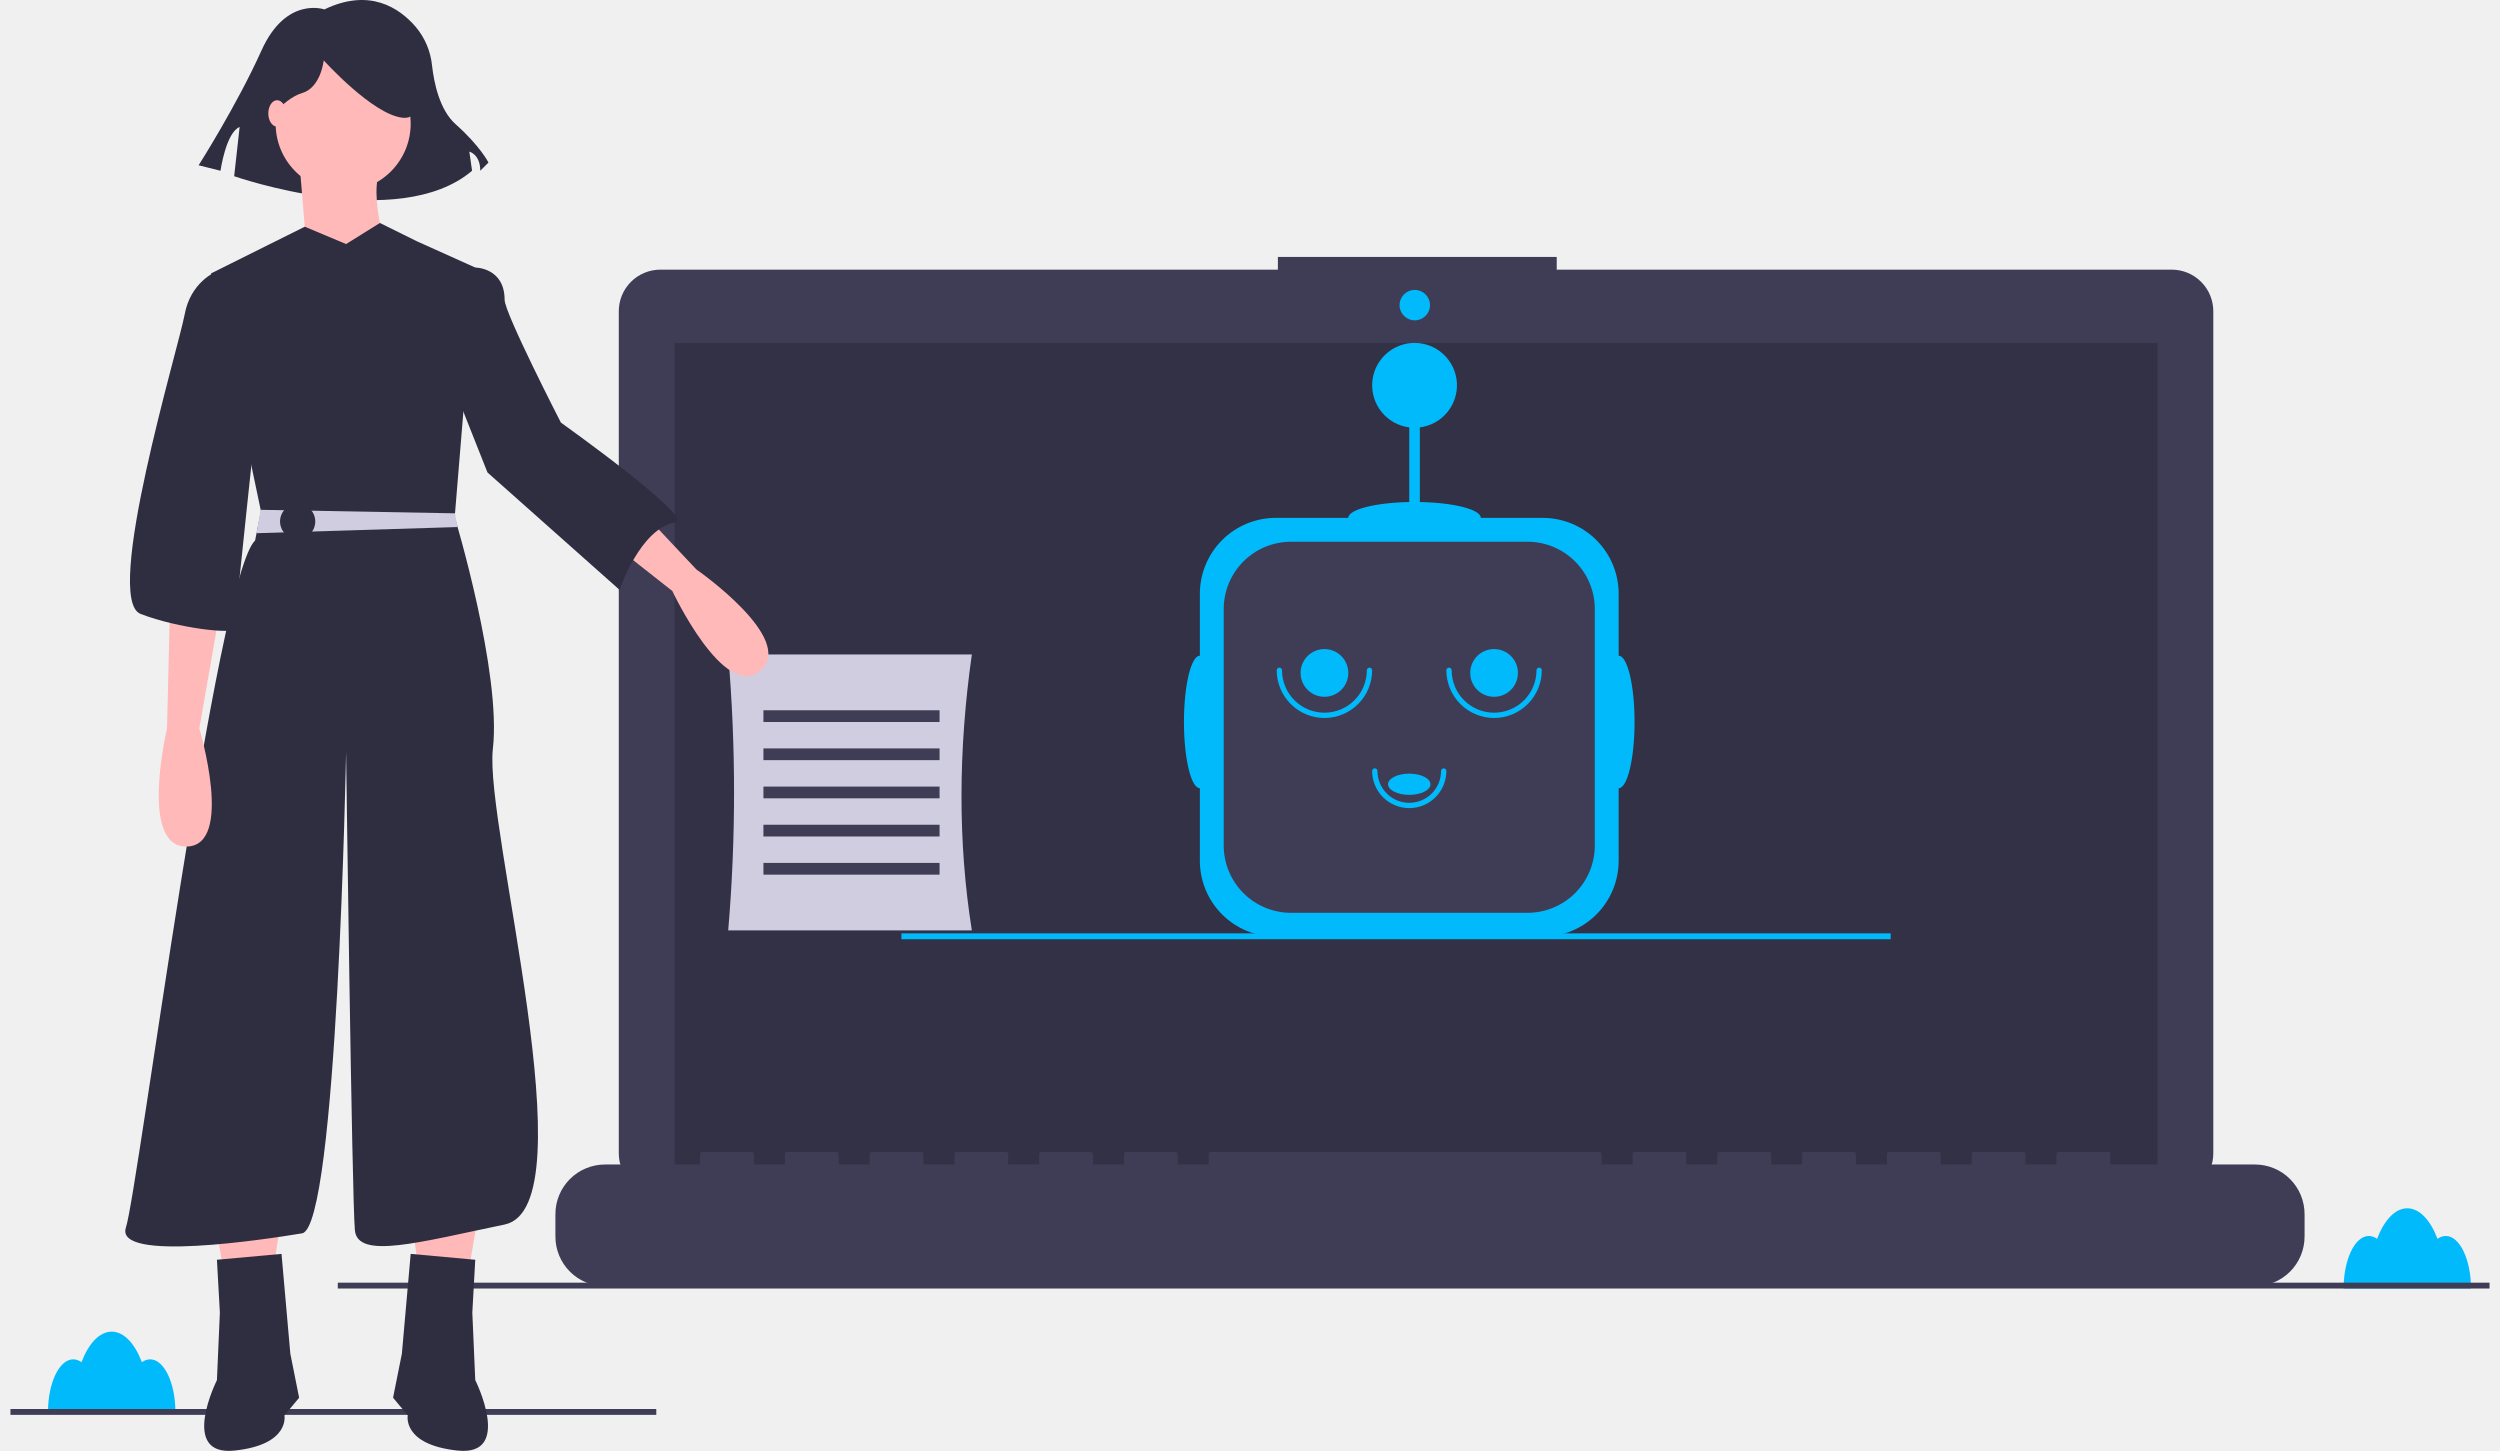
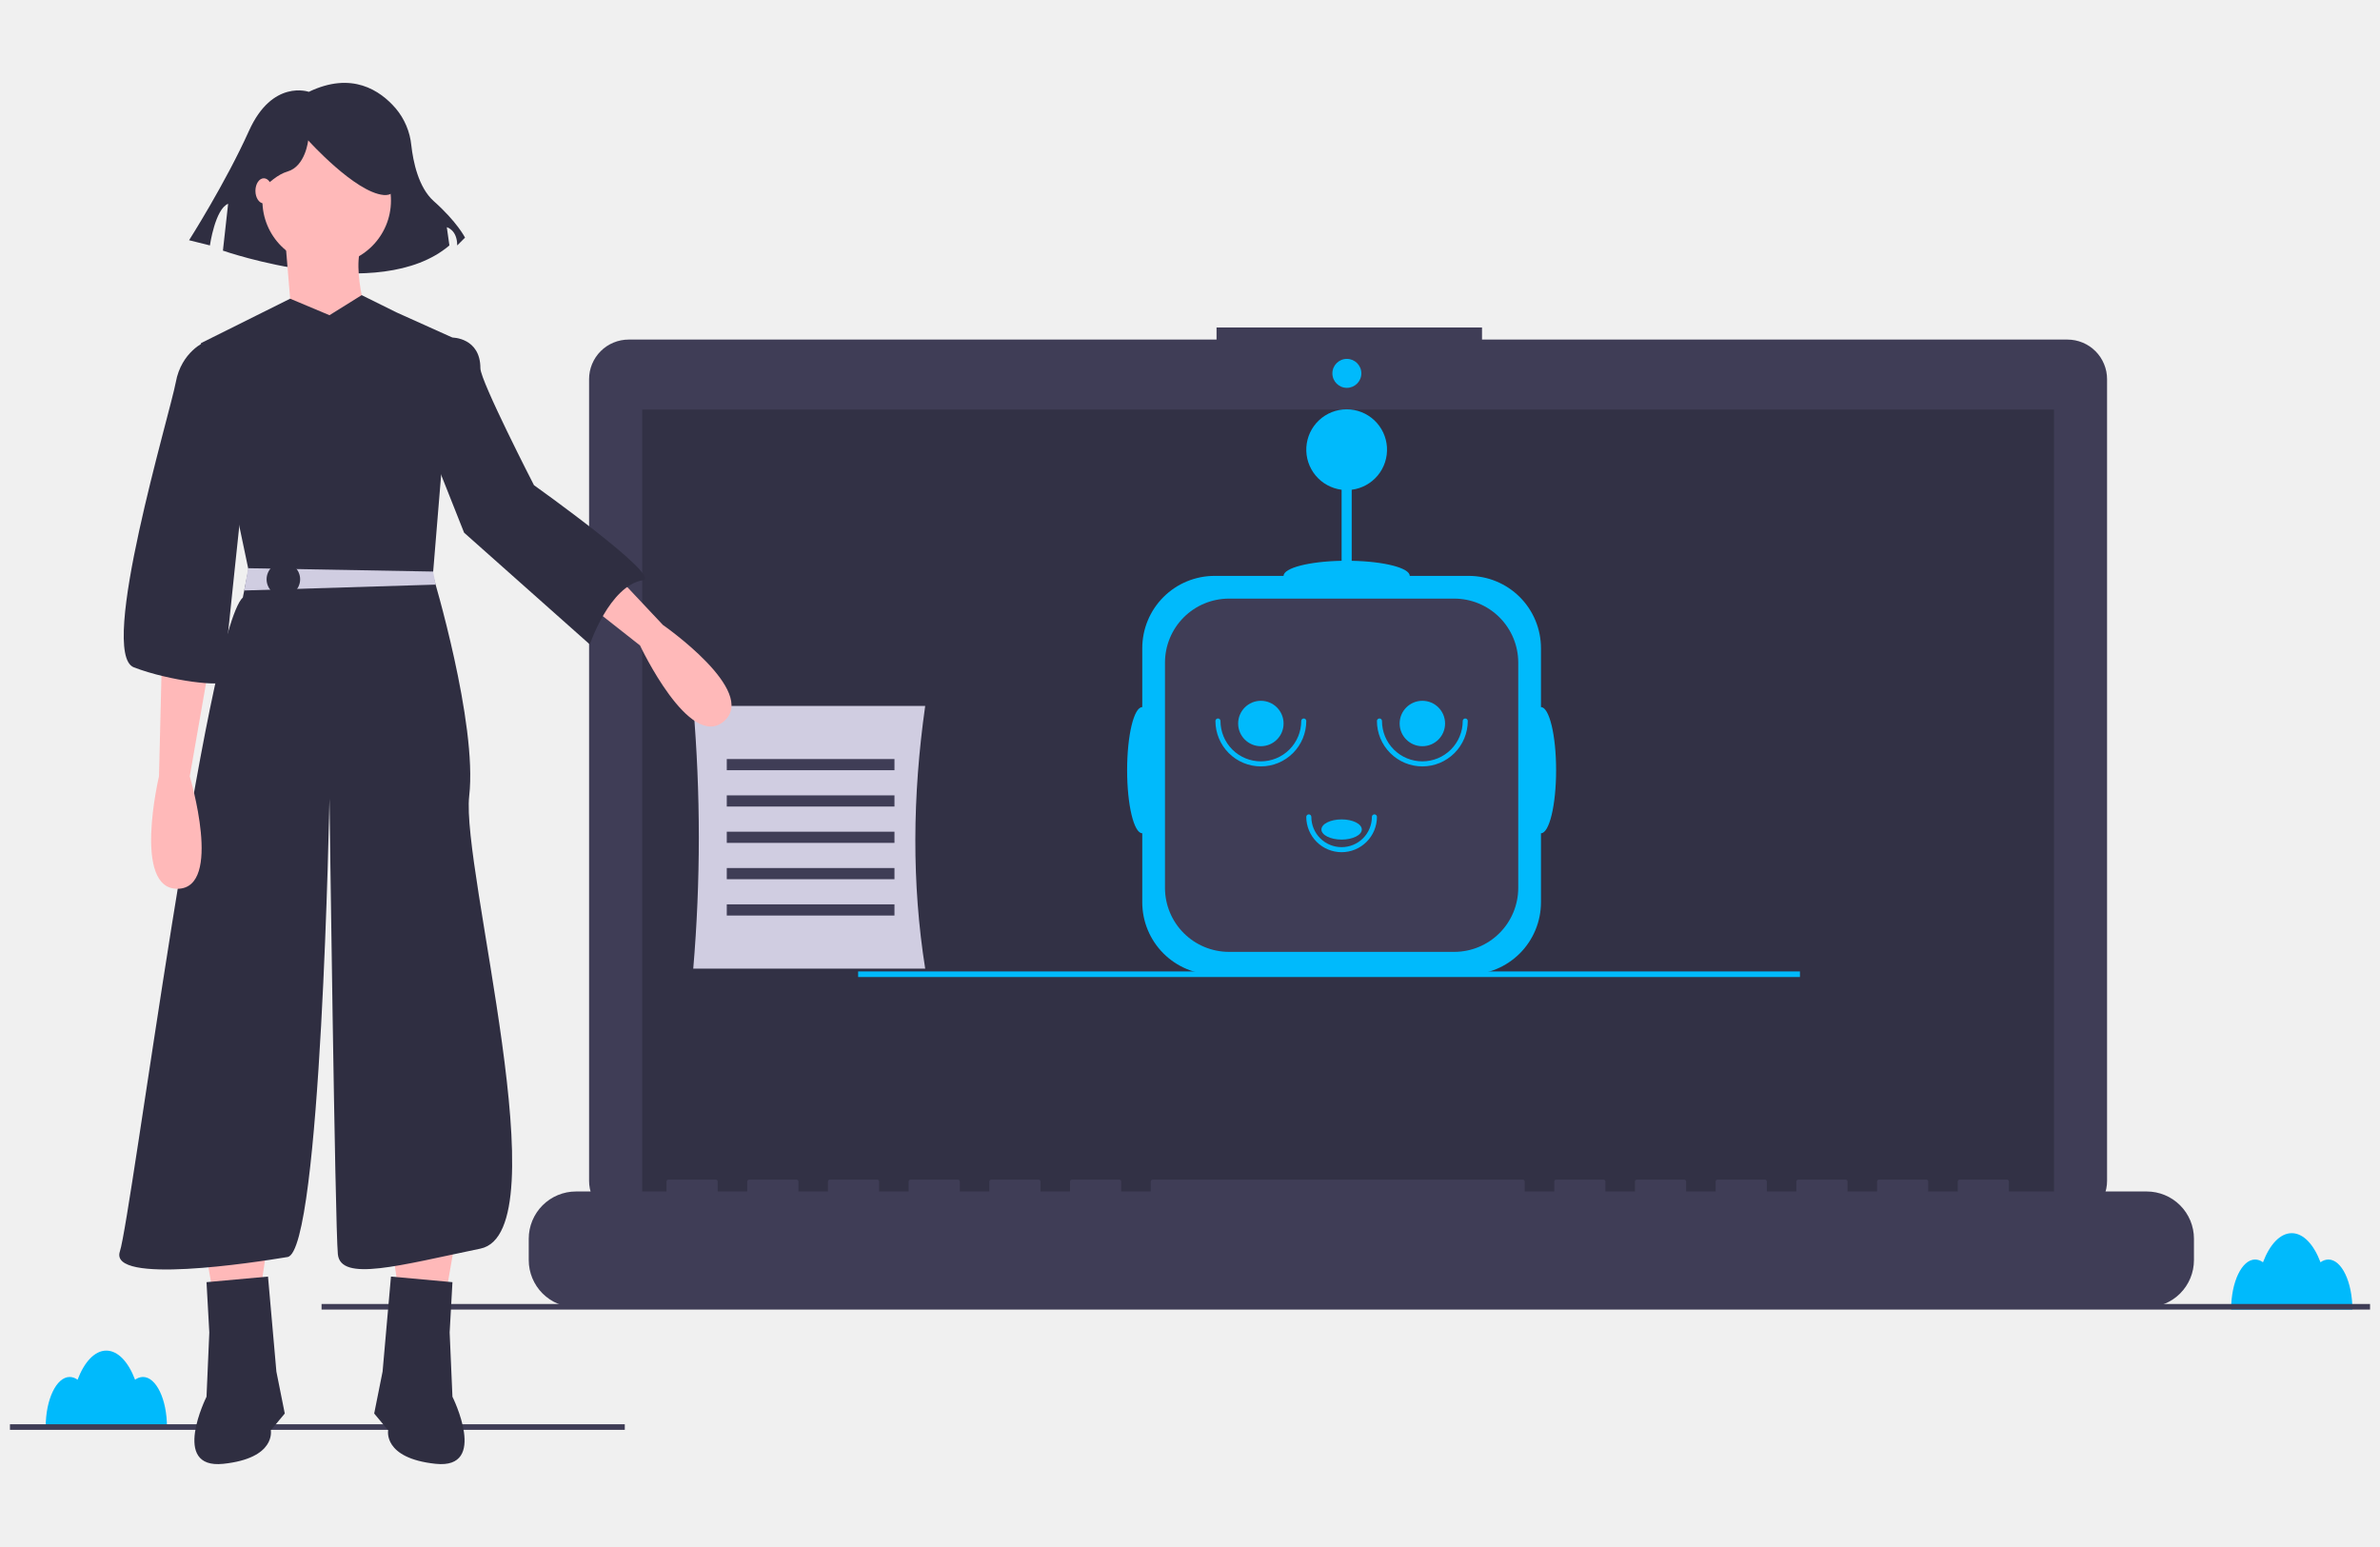
- <svg xmlns="http://www.w3.org/2000/svg" width="224" height="130" viewBox="0 0 224 130" fill="none">
+ <svg xmlns="http://www.w3.org/2000/svg" width="200" height="130" viewBox="0 0 224 130" fill="none">
  <g clip-path="url(#clip0_13_944)">
    <path d="M13.455 121.797C13.187 121.802 12.927 121.894 12.714 122.057C12.083 120.389 11.105 119.316 10.007 119.316C8.909 119.316 7.932 120.389 7.3 122.057C7.088 121.894 6.828 121.802 6.56 121.797C5.312 121.797 4.301 123.907 4.301 126.509H15.714C15.714 123.907 14.702 121.797 13.455 121.797Z" fill="#00BAFC" />
    <path d="M58.803 126.246H0.937V126.772H58.803V126.246Z" fill="#3F3D56" />
    <path d="M219.142 110.743C218.874 110.748 218.614 110.84 218.401 111.003C217.77 109.335 216.792 108.263 215.694 108.263C214.596 108.263 213.619 109.335 212.987 111.003C212.775 110.84 212.515 110.748 212.247 110.743C210.999 110.743 209.988 112.853 209.988 115.455H221.401C221.401 112.853 220.389 110.743 219.142 110.743Z" fill="#00BAFC" />
    <path d="M194.585 24.16H139.483V23.024H114.498V24.16H59.17C58.68 24.16 58.196 24.256 57.743 24.444C57.291 24.631 56.88 24.905 56.534 25.252C56.188 25.598 55.914 26.009 55.726 26.461C55.539 26.913 55.443 27.398 55.443 27.887V103.338C55.443 104.326 55.835 105.274 56.534 105.973C57.233 106.672 58.181 107.065 59.17 107.065H194.585C195.573 107.065 196.521 106.672 197.22 105.973C197.919 105.274 198.312 104.326 198.312 103.338V27.887C198.312 27.398 198.216 26.913 198.028 26.461C197.841 26.009 197.567 25.598 197.22 25.252C196.874 24.905 196.463 24.631 196.011 24.444C195.559 24.256 195.074 24.16 194.585 24.16Z" fill="#3F3D56" />
    <path opacity="0.2" d="M193.314 30.746H60.441V105.703H193.314V30.746Z" fill="black" />
    <path d="M126.764 28.703C127.516 28.703 128.127 28.093 128.127 27.34C128.127 26.587 127.516 25.977 126.764 25.977C126.011 25.977 125.401 26.587 125.401 27.34C125.401 28.093 126.011 28.703 126.764 28.703Z" fill="#00BAFC" />
    <path d="M223.063 114.929H30.265V115.455H223.063V114.929Z" fill="#3F3D56" />
    <path d="M145.032 58.751V53.206C145.032 52.312 144.856 51.427 144.514 50.602C144.172 49.776 143.671 49.026 143.039 48.394C142.407 47.762 141.657 47.261 140.831 46.919C140.006 46.577 139.121 46.401 138.227 46.401H132.682C132.682 45.653 130.276 45.039 127.219 44.981V38.294C128.178 38.173 129.055 37.691 129.672 36.946C130.288 36.202 130.597 35.25 130.537 34.285C130.476 33.321 130.05 32.415 129.346 31.754C128.641 31.092 127.711 30.724 126.744 30.724C125.778 30.724 124.847 31.092 124.143 31.754C123.438 32.415 123.012 33.321 122.952 34.285C122.891 35.25 123.201 36.202 123.817 36.946C124.433 37.691 125.31 38.173 126.269 38.294V44.981C123.213 45.039 120.807 45.653 120.807 46.401H114.311C113.418 46.401 112.533 46.577 111.707 46.919C110.882 47.261 110.132 47.762 109.5 48.394C108.868 49.026 108.367 49.776 108.025 50.602C107.683 51.427 107.507 52.312 107.507 53.206V58.751C106.72 58.751 106.082 61.409 106.082 64.689C106.082 67.968 106.72 70.626 107.507 70.626V77.122C107.507 78.015 107.683 78.9 108.025 79.725C108.367 80.551 108.868 81.301 109.5 81.933C110.132 82.565 110.882 83.066 111.707 83.408C112.533 83.75 113.418 83.926 114.311 83.926H138.227C139.121 83.926 140.006 83.75 140.831 83.408C141.657 83.066 142.407 82.565 143.039 81.933C143.671 81.301 144.172 80.551 144.514 79.725C144.856 78.9 145.032 78.015 145.032 77.122V70.626C145.819 70.626 146.457 67.968 146.457 64.689C146.457 61.409 145.819 58.751 145.032 58.751Z" fill="#00BAFC" />
    <path d="M115.674 48.539H136.865C138.464 48.539 139.998 49.174 141.128 50.305C142.259 51.435 142.894 52.969 142.894 54.568V75.759C142.894 77.358 142.259 78.892 141.128 80.022C139.998 81.153 138.464 81.788 136.865 81.788H115.674C114.075 81.788 112.541 81.153 111.41 80.022C110.28 78.892 109.645 77.358 109.645 75.759V54.568C109.645 52.969 110.28 51.435 111.41 50.305C112.541 49.174 114.075 48.539 115.674 48.539Z" fill="#3F3D56" />
    <path d="M118.669 64.332C117.536 64.331 116.449 63.88 115.648 63.079C114.847 62.277 114.396 61.191 114.394 60.057C114.394 59.994 114.42 59.934 114.464 59.889C114.509 59.845 114.569 59.82 114.632 59.82C114.695 59.82 114.755 59.845 114.8 59.889C114.844 59.934 114.869 59.994 114.869 60.057C114.869 61.065 115.27 62.032 115.982 62.744C116.695 63.457 117.662 63.857 118.669 63.857C119.677 63.857 120.644 63.457 121.356 62.744C122.069 62.032 122.469 61.065 122.469 60.057C122.469 59.994 122.494 59.934 122.539 59.889C122.583 59.845 122.644 59.82 122.707 59.82C122.77 59.82 122.83 59.845 122.875 59.889C122.919 59.934 122.944 59.994 122.944 60.057C122.943 61.191 122.492 62.277 121.691 63.079C120.889 63.88 119.803 64.331 118.669 64.332Z" fill="#00BAFC" />
    <path d="M126.269 72.407C125.388 72.406 124.543 72.056 123.919 71.432C123.296 70.809 122.945 69.964 122.944 69.082C122.944 69.019 122.969 68.959 123.014 68.914C123.058 68.87 123.119 68.845 123.182 68.845C123.245 68.845 123.305 68.87 123.35 68.914C123.394 68.959 123.419 69.019 123.419 69.082C123.419 69.838 123.72 70.563 124.254 71.097C124.789 71.632 125.513 71.932 126.269 71.932C127.025 71.932 127.75 71.632 128.285 71.097C128.819 70.563 129.119 69.838 129.119 69.082C129.119 69.019 129.144 68.959 129.189 68.914C129.233 68.87 129.294 68.845 129.357 68.845C129.42 68.845 129.48 68.87 129.525 68.914C129.569 68.959 129.594 69.019 129.594 69.082C129.593 69.964 129.243 70.809 128.619 71.432C127.996 72.056 127.151 72.406 126.269 72.407Z" fill="#00BAFC" />
    <path d="M133.869 64.332C132.736 64.331 131.649 63.88 130.848 63.079C130.046 62.277 129.596 61.191 129.594 60.057C129.594 59.994 129.619 59.934 129.664 59.889C129.708 59.845 129.769 59.82 129.832 59.82C129.895 59.82 129.955 59.845 130 59.889C130.044 59.934 130.069 59.994 130.069 60.057C130.069 61.065 130.47 62.032 131.182 62.744C131.895 63.457 132.861 63.857 133.869 63.857C134.877 63.857 135.844 63.457 136.556 62.744C137.269 62.032 137.669 61.065 137.669 60.057C137.669 59.994 137.694 59.934 137.739 59.889C137.783 59.845 137.844 59.82 137.907 59.82C137.97 59.82 138.03 59.845 138.075 59.889C138.119 59.934 138.144 59.994 138.144 60.057C138.143 61.191 137.692 62.277 136.891 63.079C136.089 63.88 135.003 64.331 133.869 64.332Z" fill="#00BAFC" />
    <path d="M118.669 62.432C119.85 62.432 120.807 61.475 120.807 60.295C120.807 59.114 119.85 58.157 118.669 58.157C117.489 58.157 116.532 59.114 116.532 60.295C116.532 61.475 117.489 62.432 118.669 62.432Z" fill="#00BAFC" />
    <path d="M133.869 62.432C135.05 62.432 136.007 61.475 136.007 60.295C136.007 59.114 135.05 58.157 133.869 58.157C132.689 58.157 131.732 59.114 131.732 60.295C131.732 61.475 132.689 62.432 133.869 62.432Z" fill="#00BAFC" />
    <path d="M126.269 71.22C127.319 71.22 128.169 70.794 128.169 70.27C128.169 69.745 127.319 69.32 126.269 69.32C125.22 69.32 124.369 69.745 124.369 70.27C124.369 70.794 125.22 71.22 126.269 71.22Z" fill="#00BAFC" />
    <path d="M202.043 104.339H189.075V103.405C189.075 103.381 189.07 103.357 189.061 103.334C189.052 103.312 189.038 103.291 189.021 103.274C189.004 103.257 188.983 103.243 188.961 103.234C188.938 103.225 188.914 103.22 188.89 103.22H184.444C184.419 103.22 184.395 103.225 184.373 103.234C184.35 103.243 184.33 103.257 184.313 103.274C184.296 103.291 184.282 103.312 184.273 103.334C184.263 103.357 184.259 103.381 184.259 103.405V104.339H181.48V103.405C181.48 103.381 181.475 103.357 181.466 103.334C181.456 103.312 181.443 103.291 181.425 103.274C181.408 103.257 181.388 103.243 181.365 103.234C181.343 103.225 181.319 103.22 181.294 103.22H176.848C176.824 103.22 176.8 103.225 176.778 103.234C176.755 103.243 176.735 103.257 176.717 103.274C176.7 103.291 176.687 103.312 176.677 103.334C176.668 103.357 176.663 103.381 176.663 103.405V104.339H173.884V103.405C173.884 103.381 173.88 103.357 173.87 103.334C173.861 103.312 173.847 103.291 173.83 103.274C173.813 103.257 173.792 103.243 173.77 103.234C173.747 103.225 173.723 103.22 173.699 103.22H169.253C169.229 103.22 169.205 103.225 169.182 103.234C169.16 103.243 169.139 103.257 169.122 103.274C169.105 103.291 169.091 103.312 169.082 103.334C169.073 103.357 169.068 103.381 169.068 103.405V104.339H166.289V103.405C166.289 103.381 166.284 103.357 166.275 103.334C166.266 103.312 166.252 103.291 166.235 103.274C166.217 103.257 166.197 103.243 166.175 103.234C166.152 103.225 166.128 103.22 166.104 103.22H161.658C161.633 103.22 161.609 103.225 161.587 103.234C161.564 103.243 161.544 103.257 161.527 103.274C161.509 103.291 161.496 103.312 161.486 103.334C161.477 103.357 161.472 103.381 161.472 103.405V104.339H158.693V103.405C158.693 103.381 158.689 103.357 158.679 103.334C158.67 103.312 158.656 103.291 158.639 103.274C158.622 103.257 158.602 103.243 158.579 103.234C158.557 103.225 158.533 103.22 158.508 103.22H154.062C154.038 103.22 154.014 103.225 153.991 103.234C153.969 103.243 153.948 103.257 153.931 103.274C153.914 103.291 153.9 103.312 153.891 103.334C153.882 103.357 153.877 103.381 153.877 103.405V104.339H151.098V103.405C151.098 103.381 151.093 103.357 151.084 103.334C151.075 103.312 151.061 103.291 151.044 103.274C151.027 103.257 151.006 103.243 150.984 103.234C150.961 103.225 150.937 103.22 150.913 103.22H146.467C146.442 103.22 146.418 103.225 146.396 103.234C146.373 103.243 146.353 103.257 146.336 103.274C146.319 103.291 146.305 103.312 146.296 103.334C146.286 103.357 146.281 103.381 146.281 103.405V104.339H143.503V103.405C143.503 103.381 143.498 103.357 143.489 103.334C143.479 103.312 143.466 103.291 143.448 103.274C143.431 103.257 143.411 103.243 143.388 103.234C143.366 103.225 143.342 103.22 143.317 103.22H108.49C108.465 103.22 108.441 103.225 108.419 103.234C108.396 103.243 108.376 103.257 108.359 103.274C108.341 103.291 108.328 103.312 108.318 103.334C108.309 103.357 108.304 103.381 108.304 103.405V104.339H105.526V103.405C105.526 103.381 105.521 103.357 105.512 103.334C105.502 103.312 105.489 103.291 105.471 103.274C105.454 103.257 105.434 103.243 105.411 103.234C105.389 103.225 105.365 103.22 105.34 103.22H100.894C100.87 103.22 100.846 103.225 100.823 103.234C100.801 103.243 100.78 103.257 100.763 103.274C100.746 103.291 100.732 103.312 100.723 103.334C100.714 103.357 100.709 103.381 100.709 103.405V104.339H97.93V103.405C97.93 103.381 97.925 103.357 97.916 103.334C97.907 103.312 97.893 103.291 97.876 103.274C97.859 103.257 97.838 103.243 97.816 103.234C97.793 103.225 97.769 103.22 97.745 103.22H93.299C93.275 103.22 93.25 103.225 93.228 103.234C93.206 103.243 93.185 103.257 93.168 103.274C93.151 103.291 93.137 103.312 93.128 103.334C93.118 103.357 93.114 103.381 93.114 103.405V104.339H90.335V103.405C90.335 103.381 90.33 103.357 90.321 103.334C90.311 103.312 90.298 103.291 90.281 103.274C90.263 103.257 90.243 103.243 90.22 103.234C90.198 103.225 90.174 103.22 90.15 103.22H85.703C85.679 103.22 85.655 103.225 85.632 103.234C85.61 103.243 85.59 103.257 85.572 103.274C85.555 103.291 85.542 103.312 85.532 103.334C85.523 103.357 85.518 103.381 85.518 103.405V104.339H82.739V103.405C82.739 103.381 82.734 103.357 82.725 103.334C82.716 103.312 82.702 103.291 82.685 103.274C82.668 103.257 82.647 103.243 82.625 103.234C82.603 103.225 82.578 103.22 82.554 103.22H78.108C78.084 103.22 78.06 103.225 78.037 103.234C78.015 103.243 77.994 103.257 77.977 103.274C77.96 103.291 77.946 103.312 77.937 103.334C77.927 103.357 77.923 103.381 77.923 103.405V104.339H75.144V103.405C75.144 103.381 75.139 103.357 75.13 103.334C75.121 103.312 75.107 103.291 75.09 103.274C75.073 103.257 75.052 103.243 75.03 103.234C75.007 103.225 74.983 103.22 74.959 103.22H70.513C70.488 103.22 70.464 103.225 70.442 103.234C70.419 103.243 70.399 103.257 70.382 103.274C70.364 103.291 70.351 103.312 70.341 103.334C70.332 103.357 70.327 103.381 70.327 103.405V104.339H67.549V103.405C67.549 103.381 67.544 103.357 67.534 103.334C67.525 103.312 67.511 103.291 67.494 103.274C67.477 103.257 67.457 103.243 67.434 103.234C67.412 103.225 67.388 103.22 67.363 103.22H62.917C62.893 103.22 62.869 103.225 62.846 103.234C62.824 103.243 62.803 103.257 62.786 103.274C62.769 103.291 62.755 103.312 62.746 103.334C62.737 103.357 62.732 103.381 62.732 103.405V104.339H54.21C53.626 104.339 53.048 104.454 52.509 104.678C51.969 104.901 51.479 105.229 51.066 105.642C50.654 106.055 50.326 106.545 50.103 107.084C49.879 107.624 49.764 108.202 49.764 108.786V110.796C49.764 111.975 50.233 113.106 51.066 113.94C51.9 114.774 53.031 115.242 54.21 115.242H202.043C203.222 115.242 204.353 114.774 205.187 113.94C206.021 113.106 206.489 111.975 206.489 110.796V108.786C206.489 108.202 206.374 107.624 206.151 107.084C205.927 106.545 205.6 106.055 205.187 105.642C204.774 105.229 204.284 104.901 203.744 104.678C203.205 104.454 202.627 104.339 202.043 104.339Z" fill="#3F3D56" />
    <path d="M169.406 83.629H80.766V84.155H169.406V83.629Z" fill="#00BAFC" />
    <path d="M87.078 83.366H65.247C65.946 75.139 65.946 66.868 65.247 58.641H87.078C85.876 67.109 85.806 75.364 87.078 83.366Z" fill="#D0CDE1" />
    <path d="M84.185 63.639H68.403V64.691H84.185V63.639Z" fill="#3F3D56" />
    <path d="M84.185 67.058H68.403V68.11H84.185V67.058Z" fill="#3F3D56" />
    <path d="M84.185 70.478H68.403V71.53H84.185V70.478Z" fill="#3F3D56" />
    <path d="M84.185 73.897H68.403V74.949H84.185V73.897Z" fill="#3F3D56" />
    <path d="M84.185 77.316H68.403V78.368H84.185V77.316Z" fill="#3F3D56" />
    <path d="M29.066 0.844C29.066 0.844 25.636 -0.381 23.431 4.519C21.226 9.419 17.796 14.809 17.796 14.809L19.756 15.299C19.756 15.299 20.246 11.869 21.471 11.379L20.981 15.789C20.981 15.789 35.681 20.935 42.297 15.299L42.052 13.584C42.052 13.584 43.032 13.829 43.032 15.299L43.767 14.564C43.767 14.564 43.032 13.094 40.827 11.134C39.379 9.848 38.882 7.4 38.711 5.87C38.583 4.592 38.072 3.383 37.244 2.401C35.779 0.702 33.109 -1.103 29.066 0.844Z" fill="#2F2E41" />
    <path d="M19.174 108.929L20.226 114.979L24.434 114.189L25.224 108.929H19.174Z" fill="#FFB9B9" />
    <path d="M25.224 112.348L19.437 112.874L19.7 117.609L19.437 123.658C19.437 123.658 16.017 130.497 21.015 129.971C26.013 129.445 25.486 126.815 25.486 126.815L26.802 125.237L26.013 121.291L25.224 112.348Z" fill="#2F2E41" />
    <path d="M42.846 108.929L41.794 114.979L37.586 114.189L36.797 108.929H42.846Z" fill="#FFB9B9" />
    <path d="M36.797 112.348L42.583 112.874L42.32 117.609L42.583 123.658C42.583 123.658 46.003 130.497 41.005 129.971C36.008 129.445 36.534 126.815 36.534 126.815L35.218 125.237L36.008 121.291L36.797 112.348Z" fill="#2F2E41" />
    <path d="M30.747 17.133C34.088 17.133 36.797 14.424 36.797 11.083C36.797 7.742 34.088 5.033 30.747 5.033C27.406 5.033 24.698 7.742 24.698 11.083C24.698 14.424 27.406 17.133 30.747 17.133Z" fill="#FFB9B9" />
    <path d="M26.802 14.239L27.591 23.708L34.956 23.445C34.956 23.445 32.851 17.396 34.166 15.028L26.802 14.239Z" fill="#FFB9B9" />
    <path d="M31.01 21.867L34.04 19.978L37.323 21.604L42.583 23.971L40.742 46.329C40.742 46.329 44.95 60.269 44.161 67.108C43.372 73.946 52.841 108.14 45.214 109.718C37.586 111.296 32.062 112.874 31.799 110.244C31.536 107.614 31.01 67.371 31.01 67.371C31.01 67.371 30.221 109.981 27.065 110.507C23.908 111.033 10.231 113.137 11.283 109.981C12.335 106.825 19.437 51.589 22.856 48.433L23.382 45.803L18.911 24.497L27.308 20.312L31.01 21.867Z" fill="#2F2E41" />
    <path d="M15.228 54.482L14.965 65.266C14.965 65.266 12.434 75.913 16.724 75.851C21.015 75.788 17.859 65.266 17.859 65.266L19.7 54.745L15.228 54.482Z" fill="#FFB9B9" />
    <path d="M55.002 43.164L62.394 51.021C62.394 51.021 71.384 57.261 68.146 60.077C64.908 62.894 60.239 52.951 60.239 52.951L51.847 46.344L55.002 43.164Z" fill="#FFB9B9" />
    <path d="M22.988 47.775L41.002 47.223L40.768 46V45.994L23.356 45.679L22.988 47.775Z" fill="#D0CDE1" />
    <path d="M26.67 48.301C27.542 48.301 28.248 47.595 28.248 46.723C28.248 45.852 27.542 45.145 26.67 45.145C25.799 45.145 25.092 45.852 25.092 46.723C25.092 47.595 25.799 48.301 26.67 48.301Z" fill="#2F2E41" />
    <path d="M21.015 24.76L19.305 24.366C19.305 24.366 17.07 25.286 16.544 28.18C16.017 31.073 9.179 53.693 12.598 55.008C16.017 56.324 21.015 56.85 21.015 56.324C21.015 55.797 23.119 36.071 23.119 36.071L21.015 24.76Z" fill="#2F2E41" />
    <path d="M37.103 25.763L42.583 23.971C42.583 23.971 45.214 23.971 45.214 26.865C45.214 28.058 50.255 37.862 50.255 37.862C50.255 37.862 62.367 46.496 60.513 46.805C57.356 47.331 55.515 52.855 55.515 52.855L43.679 42.334L37.103 25.763Z" fill="#2F2E41" />
    <path d="M23.369 11.534C23.369 11.534 25.329 8.838 27.044 8.348C28.759 7.858 29.004 5.408 29.004 5.408C29.004 5.408 33.414 10.308 36.109 10.553C38.805 10.798 36.355 4.673 36.355 4.673L31.454 3.448L26.799 3.938L23.124 6.388L23.369 11.534Z" fill="#2F2E41" />
    <path d="M24.829 11.346C25.265 11.346 25.618 10.816 25.618 10.162C25.618 9.509 25.265 8.979 24.829 8.979C24.393 8.979 24.04 9.509 24.04 10.162C24.04 10.816 24.393 11.346 24.829 11.346Z" fill="#FFB9B9" />
  </g>
  <defs>
    <clipPath id="clip0_13_944">
      <rect width="222.126" height="130" fill="white" transform="translate(0.93692)" />
    </clipPath>
  </defs>
</svg>
